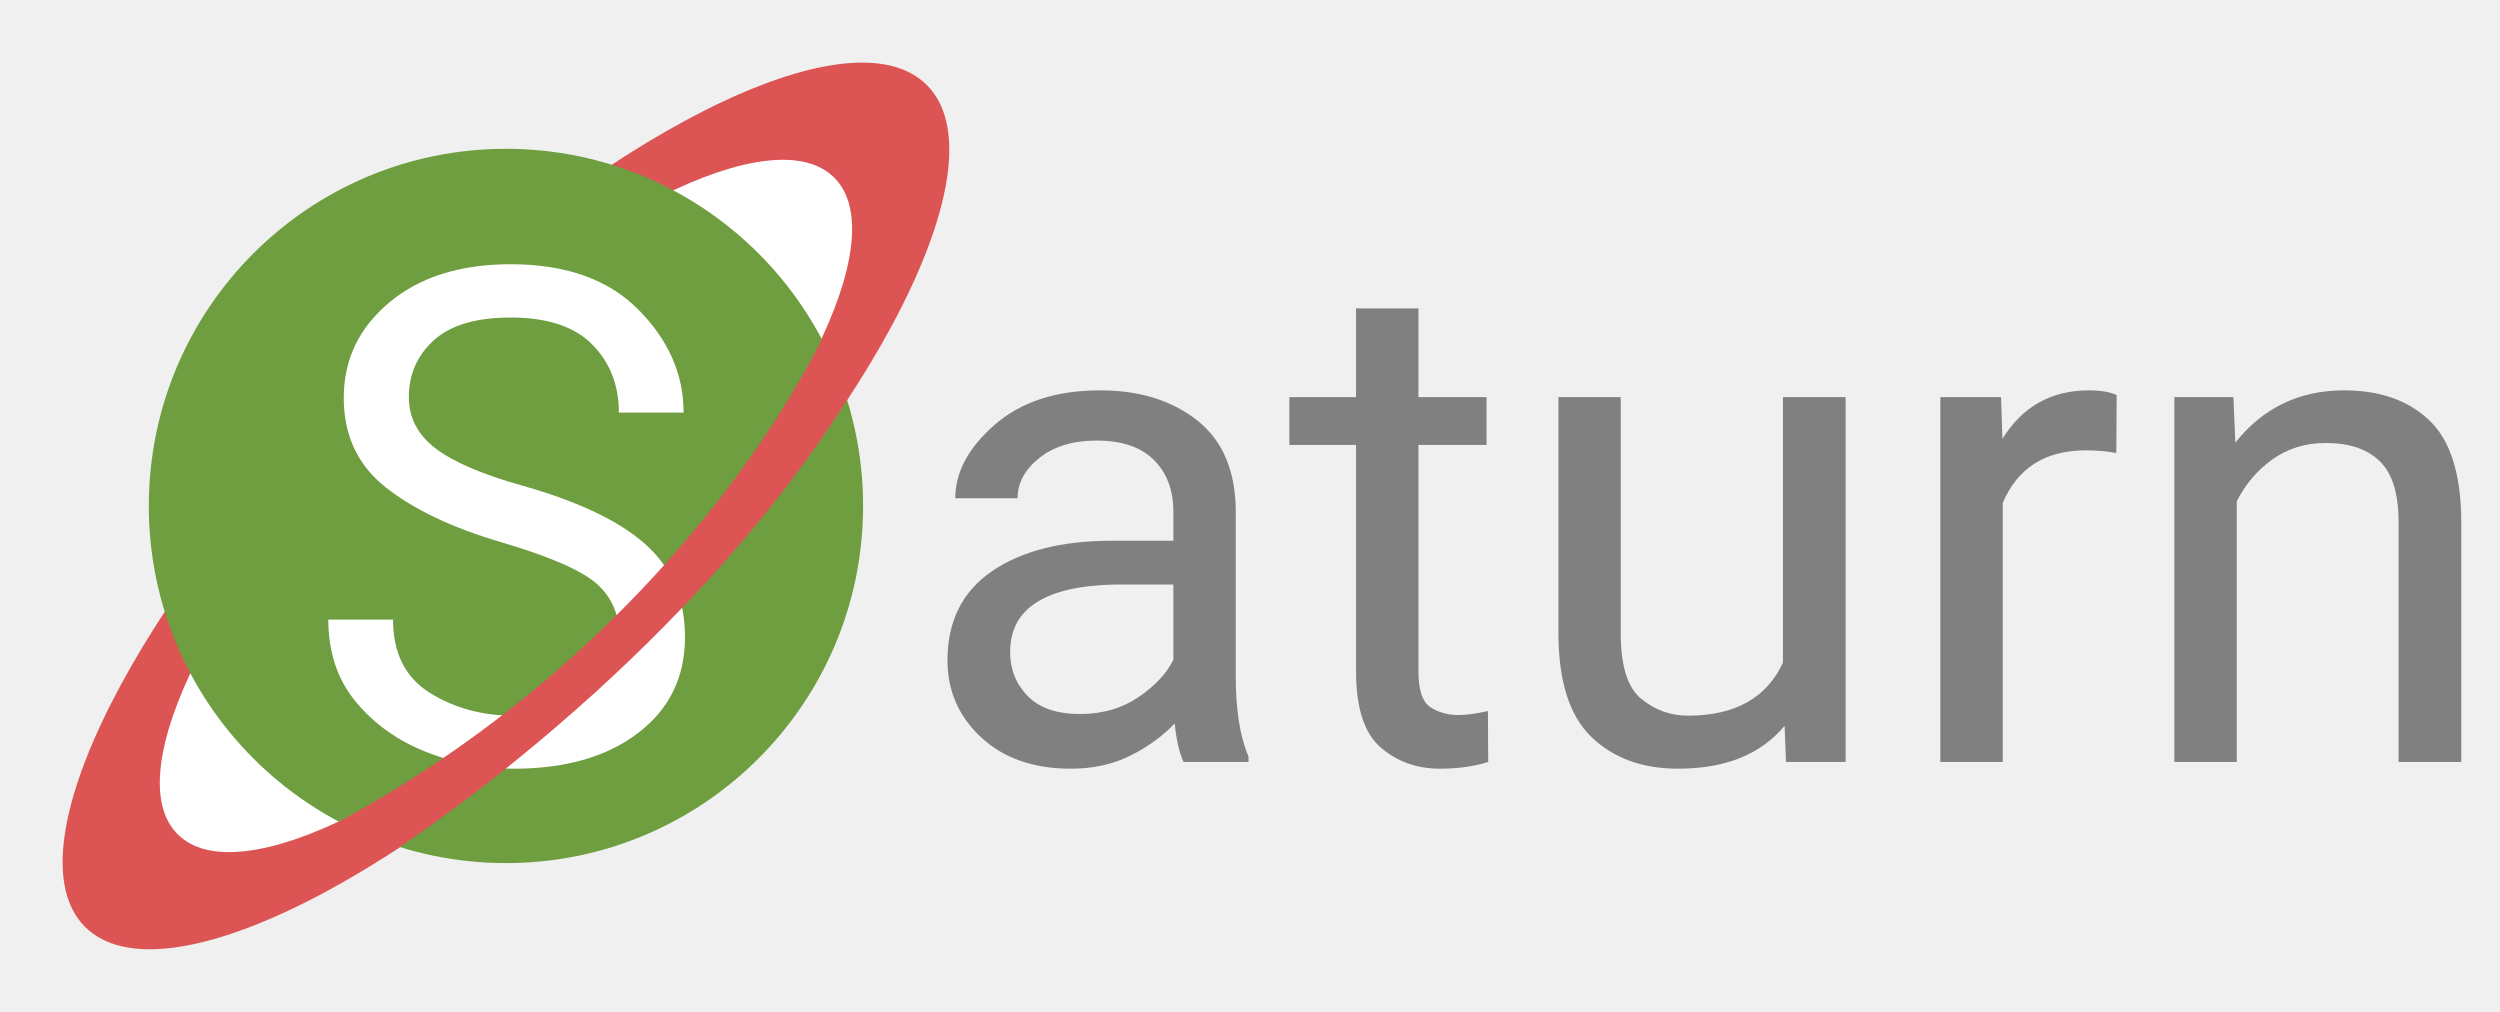
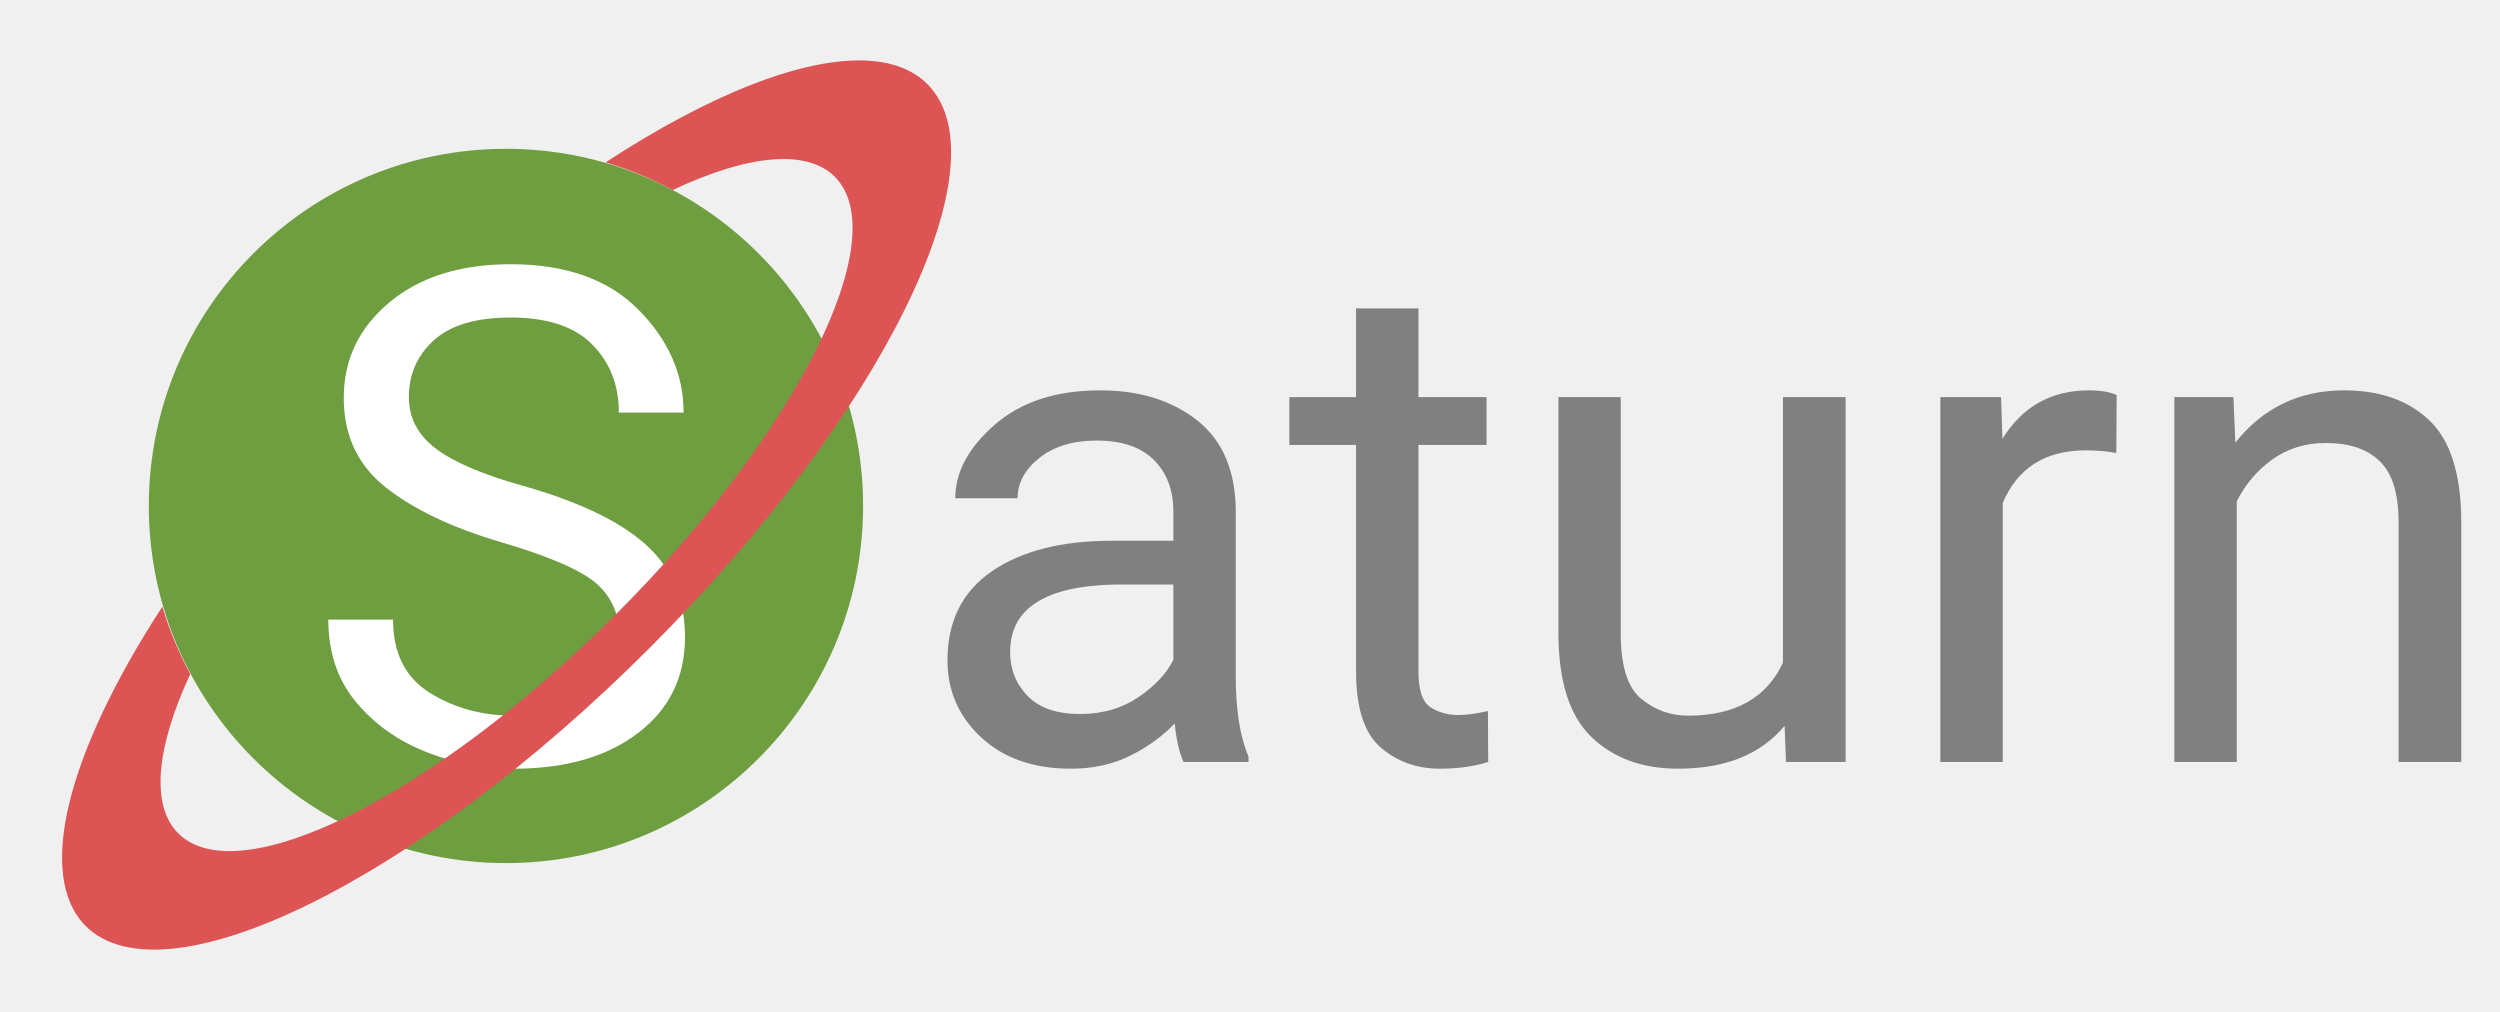
<svg xmlns="http://www.w3.org/2000/svg" viewBox="0 0 420 170">
  <g>
-     <g transform="rotate(-45.0 85.0 85.0)">
-       <ellipse cx="85" cy="85" rx="100" ry="33" fill="#dd5454" />
-       <ellipse cx="85" cy="85" rx="78" ry="26" fill="#ffffff" />
-     </g>
    <circle cx="85" cy="85" r="60" fill="#6e9e3f" />
    <text x="85" y="128" font-family="Roboto" font-size="116" text-anchor="middle" fill="#ffffff">S</text>
    <text x="153" y="128" font-family="Roboto" font-size="116" text-anchor="start" fill="#808080">aturn</text>
-     <path fill="#dd5454" d="M 56.5,138.19 c 0,0 0,0 9.19,5.05  0,0 48,-30.5 77,-76.65  0,0 0,0 -4,-10.95  0,0 -22,50 -82.1,82.6 z" />
  </g>
+   <path fill="#dd5454" d="M 145.528,10.175 A 34,100 45 0 0 101.746,27.277 c 3.9,1.161 7.678,2.717 11.273,4.648 a 26,78 45 0 1 27.213,-2.248 26,78 45 0 1 -36.77,73.539 26,78 45 0 1 -73.539,36.77 26,78 45 0 1 2.043,-26.752 c -1.949,-3.608 -3.519,-7.402 -4.691,-11.318 A 34,100 45 0 0 14.367,155.542 34,100 45 0 0 109.121,108.872 34,100 45 0 0 155.789,14.12 34,100 45 0 0 145.528,10.175 Z" />
</svg>
